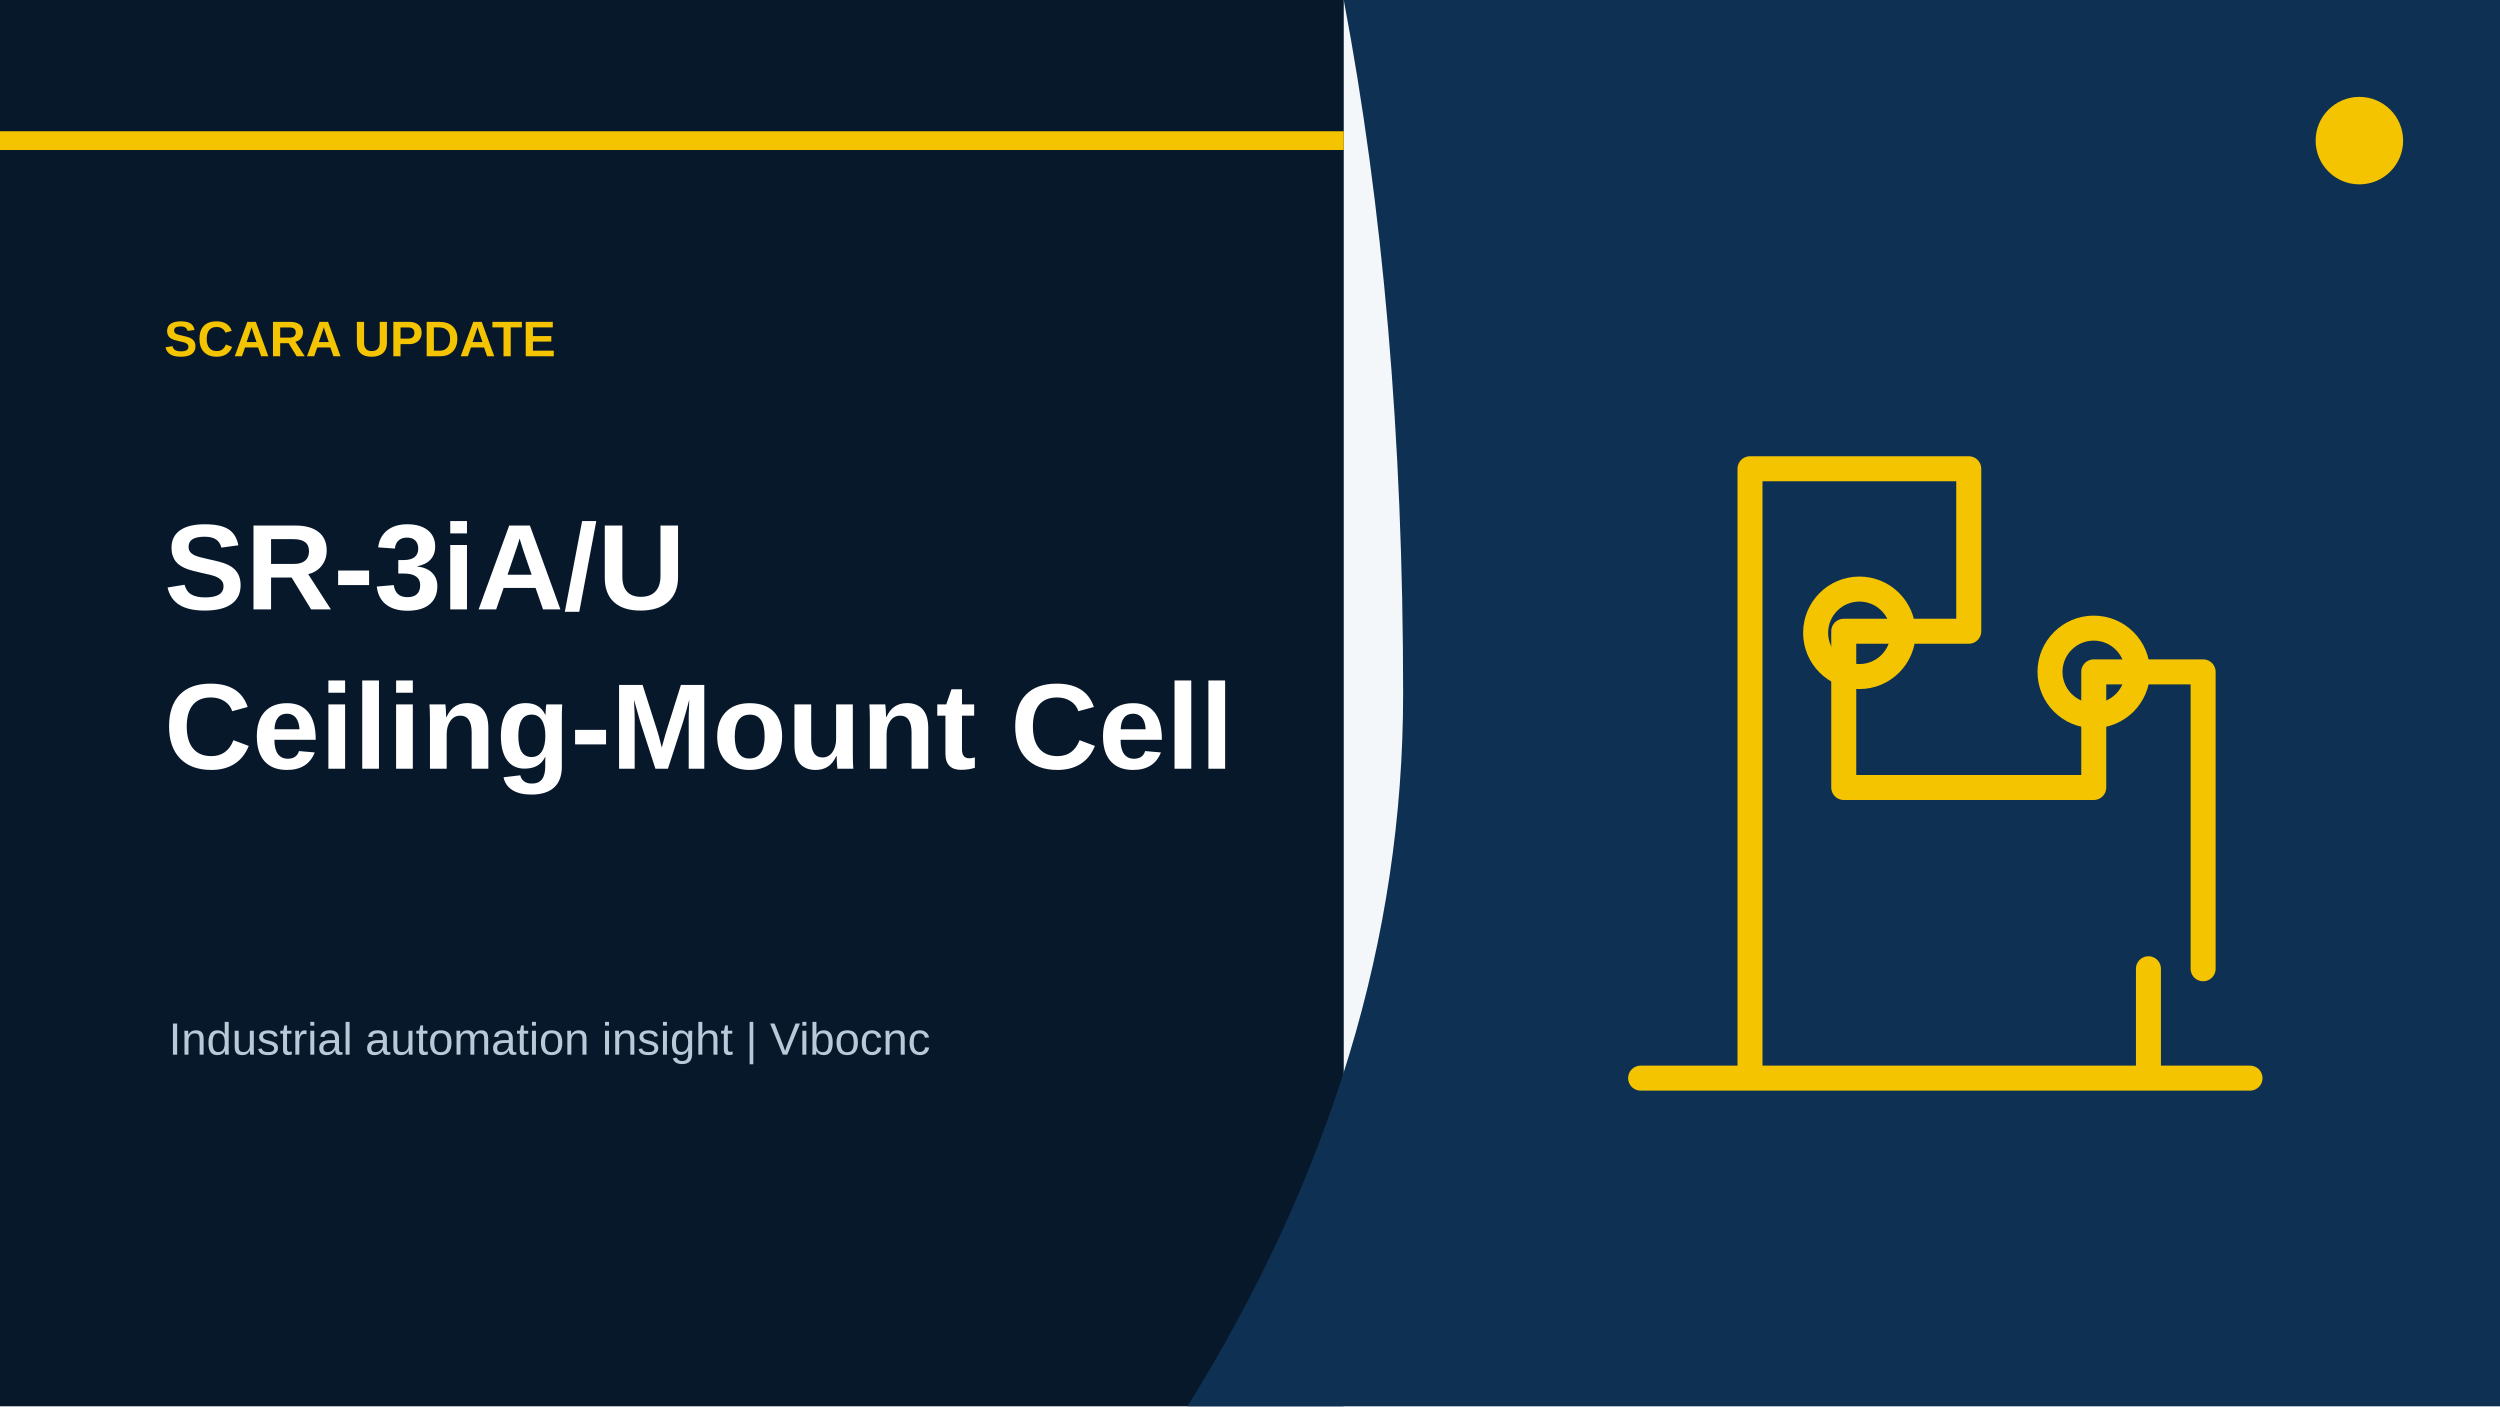
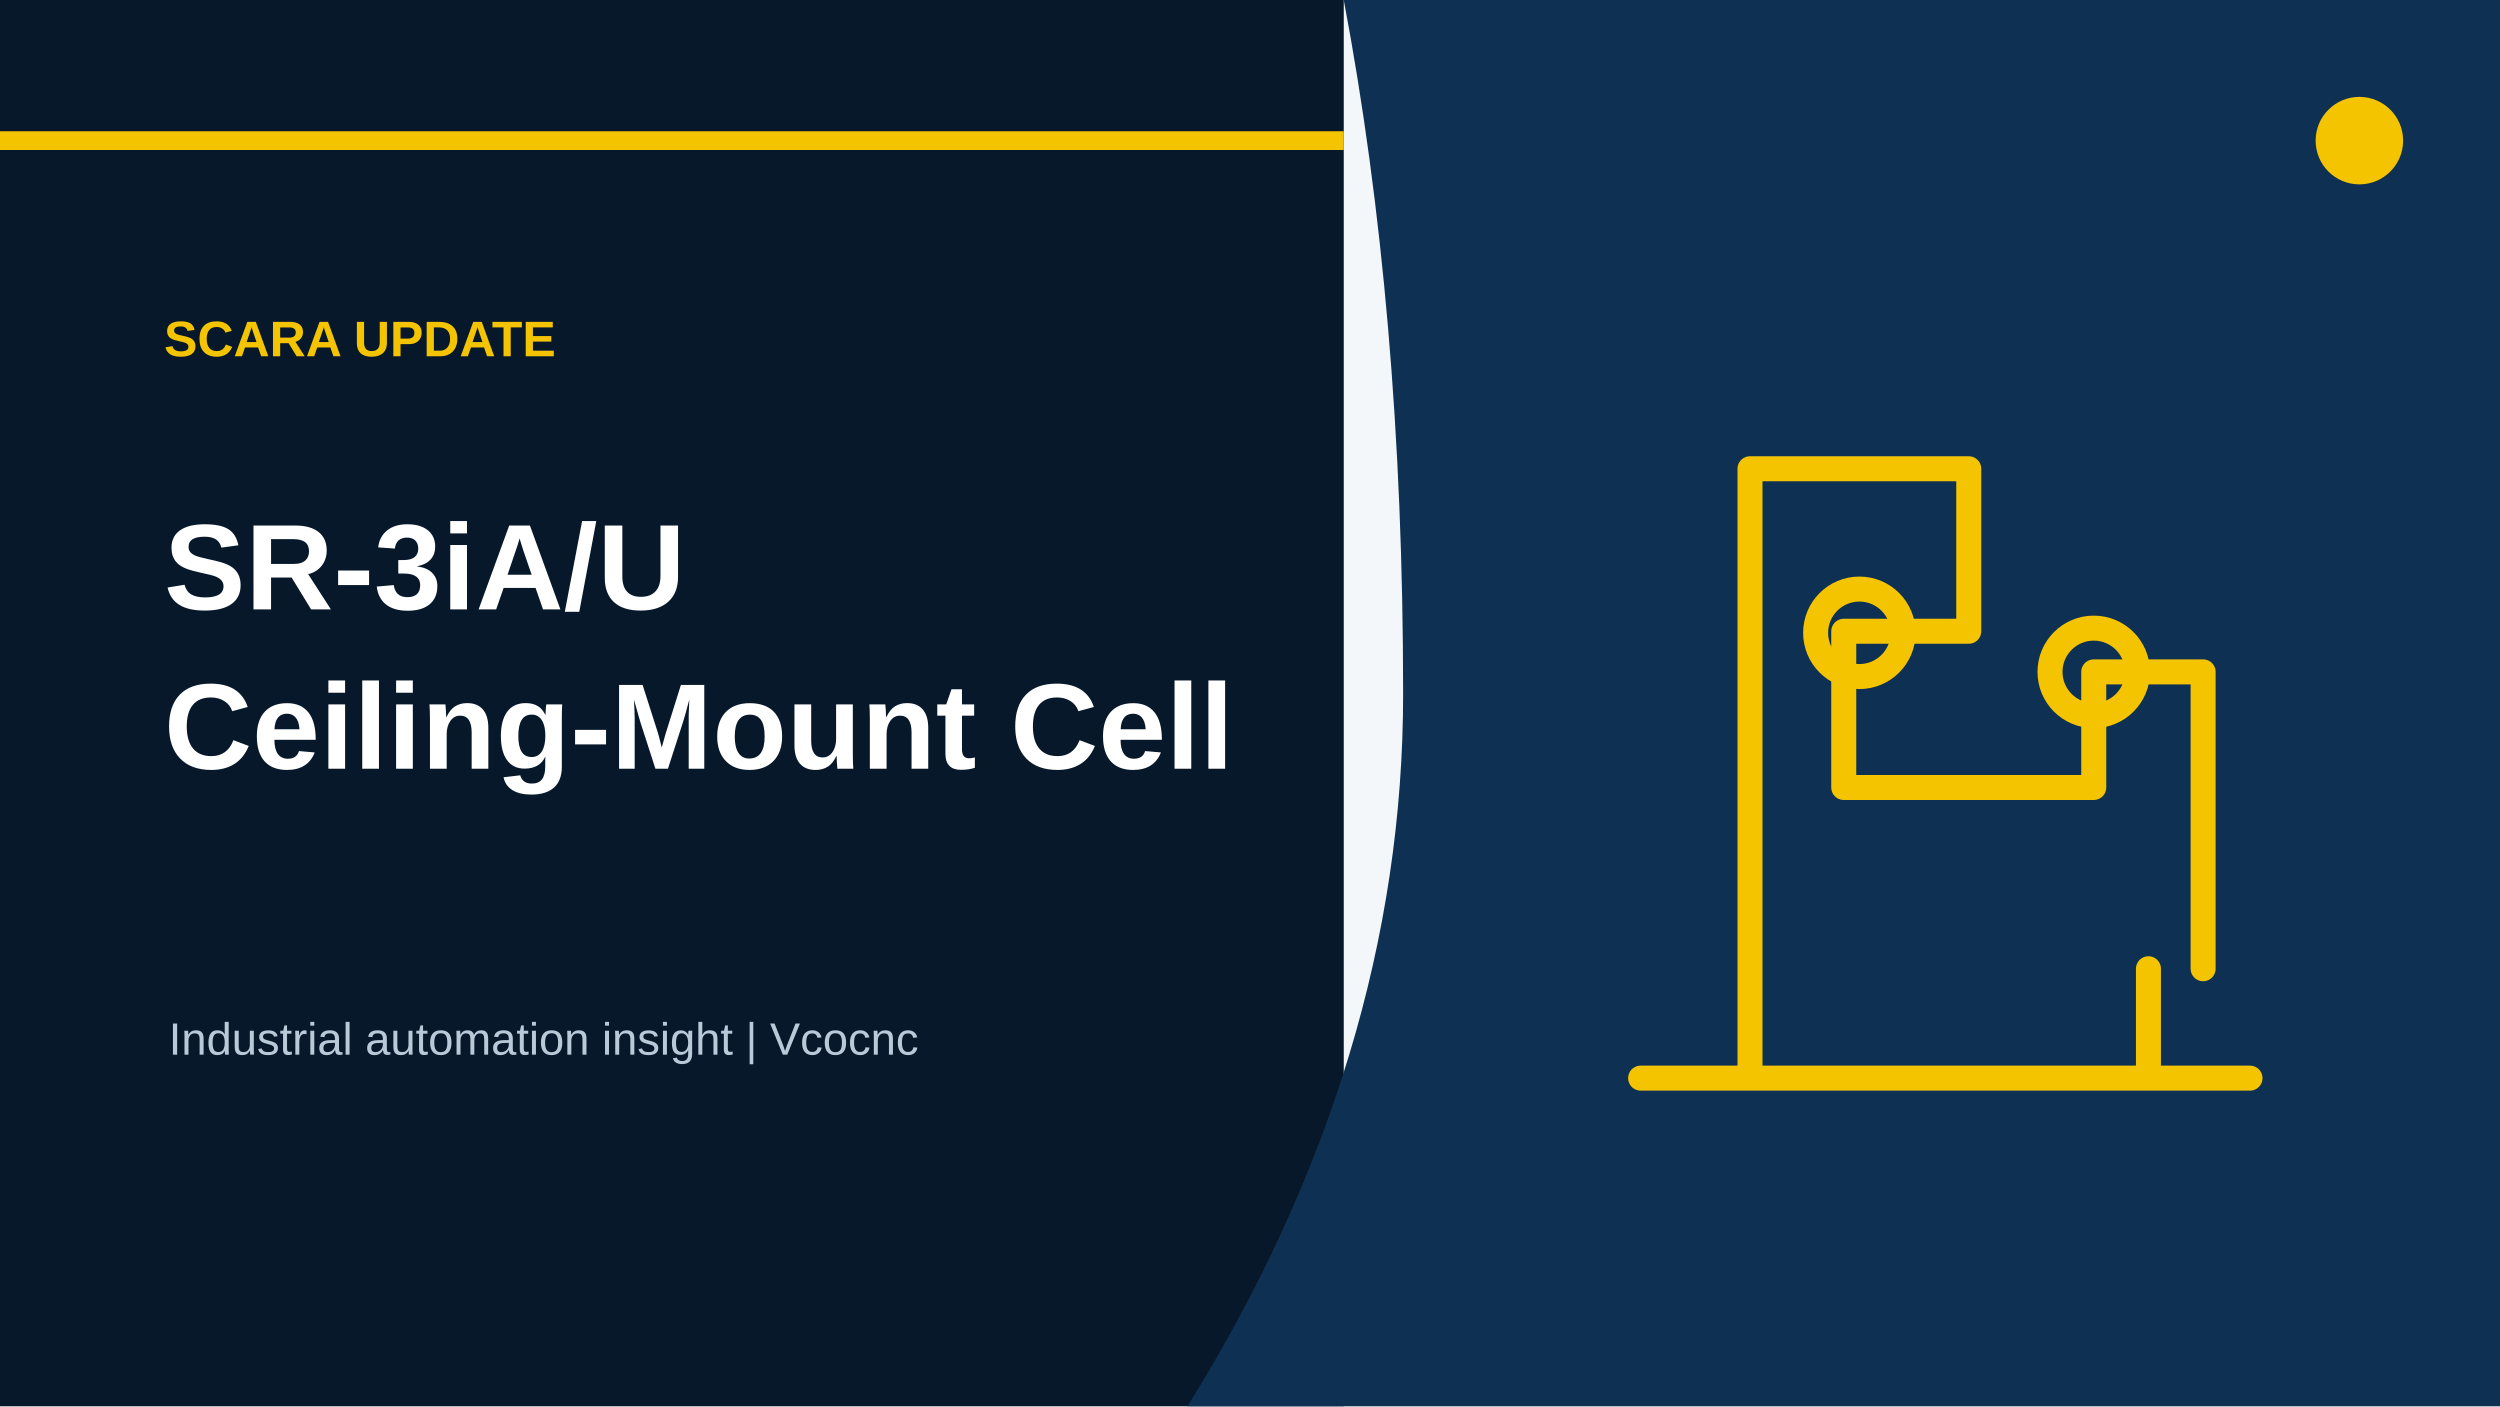
<svg xmlns="http://www.w3.org/2000/svg" width="1600" height="900" viewBox="0 0 1600 900" role="img" aria-labelledby="title description">
  <rect width="1600" height="900" fill="#f4f7fa" />
  <rect x="0" y="0" width="860" height="900" fill="#07182b" />
  <path d="M860 0h740v900H760c92-148 138-300 138-456C898 280 885 132 860 0z" fill="#0e3153" />
  <path d="M0 90h860" stroke="#f5c400" stroke-width="12" />
  <text x="105" y="228" fill="#f5c400" font-family="Arial, Helvetica, sans-serif" font-size="32" font-weight="700">SCARA UPDATE</text>
  <text x="105" y="390" fill="#ffffff" font-family="Arial, Helvetica, sans-serif" font-size="78" font-weight="700">SR-3iA/U</text>
  <text x="105" y="492" fill="#ffffff" font-family="Arial, Helvetica, sans-serif" font-size="78" font-weight="700">Ceiling-Mount Cell</text>
-   <text x="108" y="675" fill="#b9c9d7" font-family="Arial, Helvetica, sans-serif" font-size="29">Industrial automation insight | Vibocnc</text>
+   <text x="108" y="675" fill="#b9c9d7" font-family="Arial, Helvetica, sans-serif" font-size="29">Industrial automation insight | Vcocnc</text>
  <g fill="none" stroke="#f5c400" stroke-width="16" stroke-linecap="round" stroke-linejoin="round">
    <path d="M1050 690h390M1120 690V300h140v104h-80v100h160v-74M1340 430h70v190M1375 620v68" />
    <circle cx="1190" cy="405" r="28" />
    <circle cx="1340" cy="430" r="28" />
  </g>
  <circle cx="1510" cy="90" r="28" fill="#f5c400" />
</svg>
